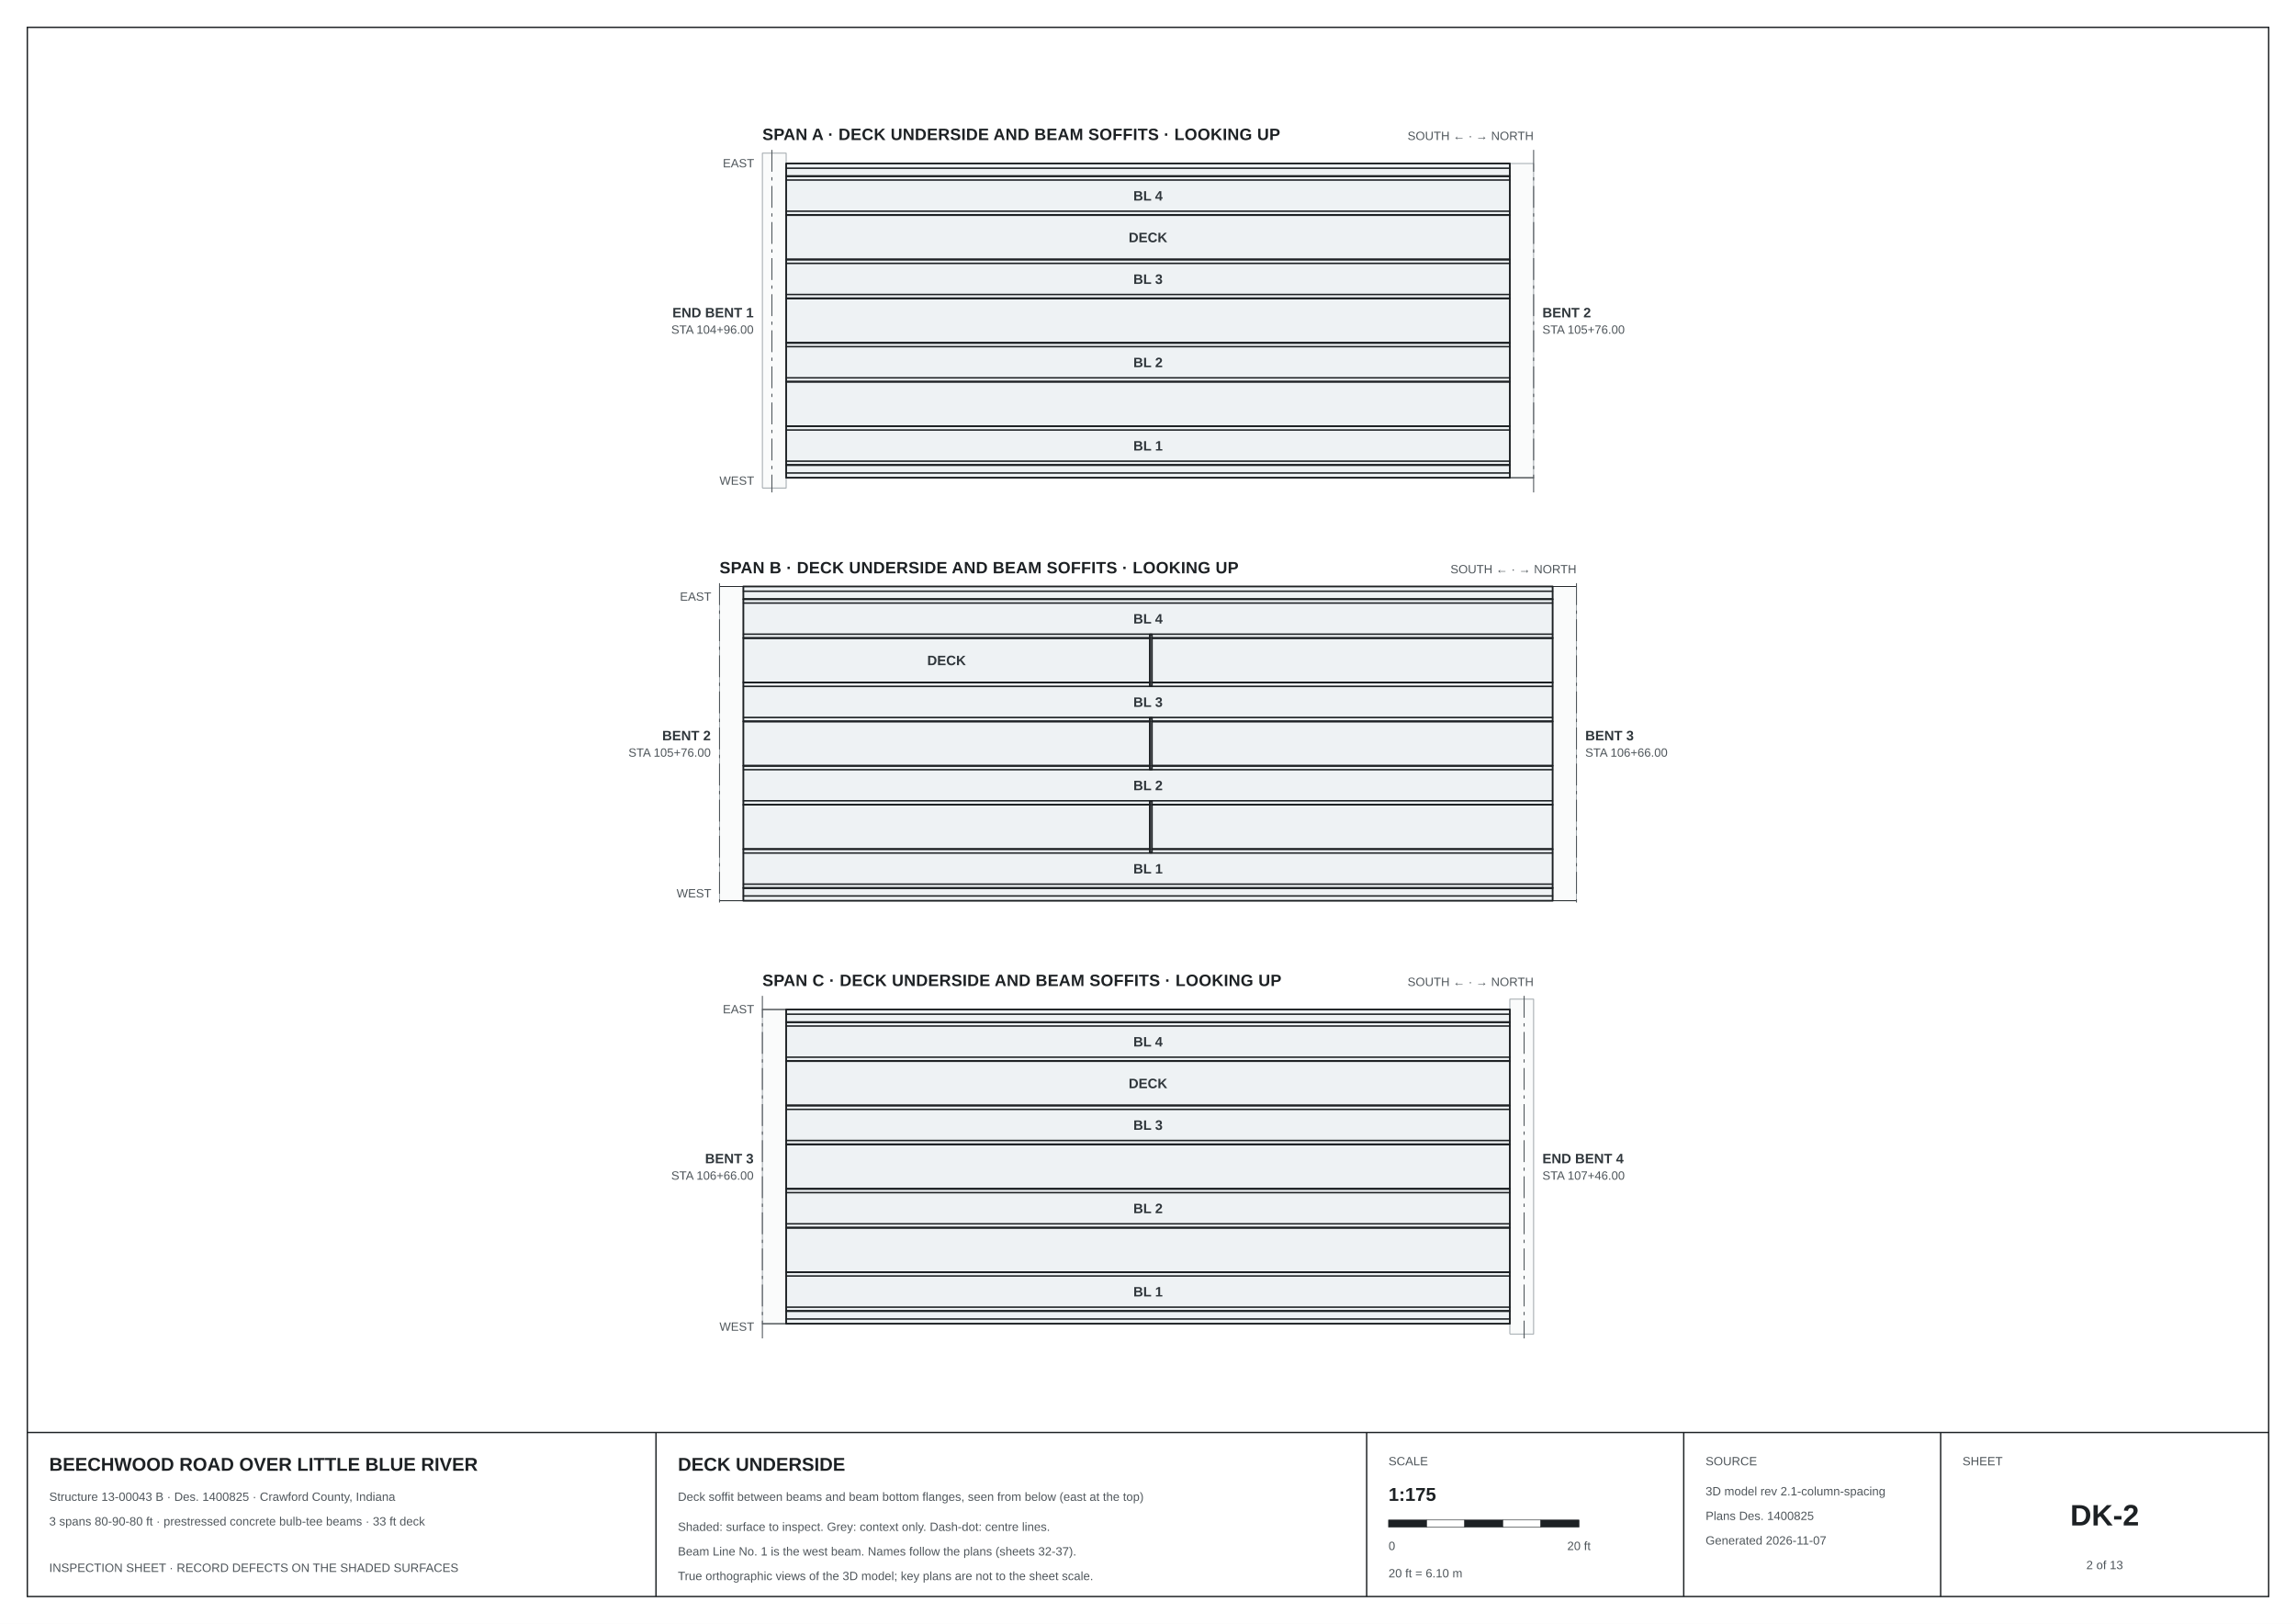
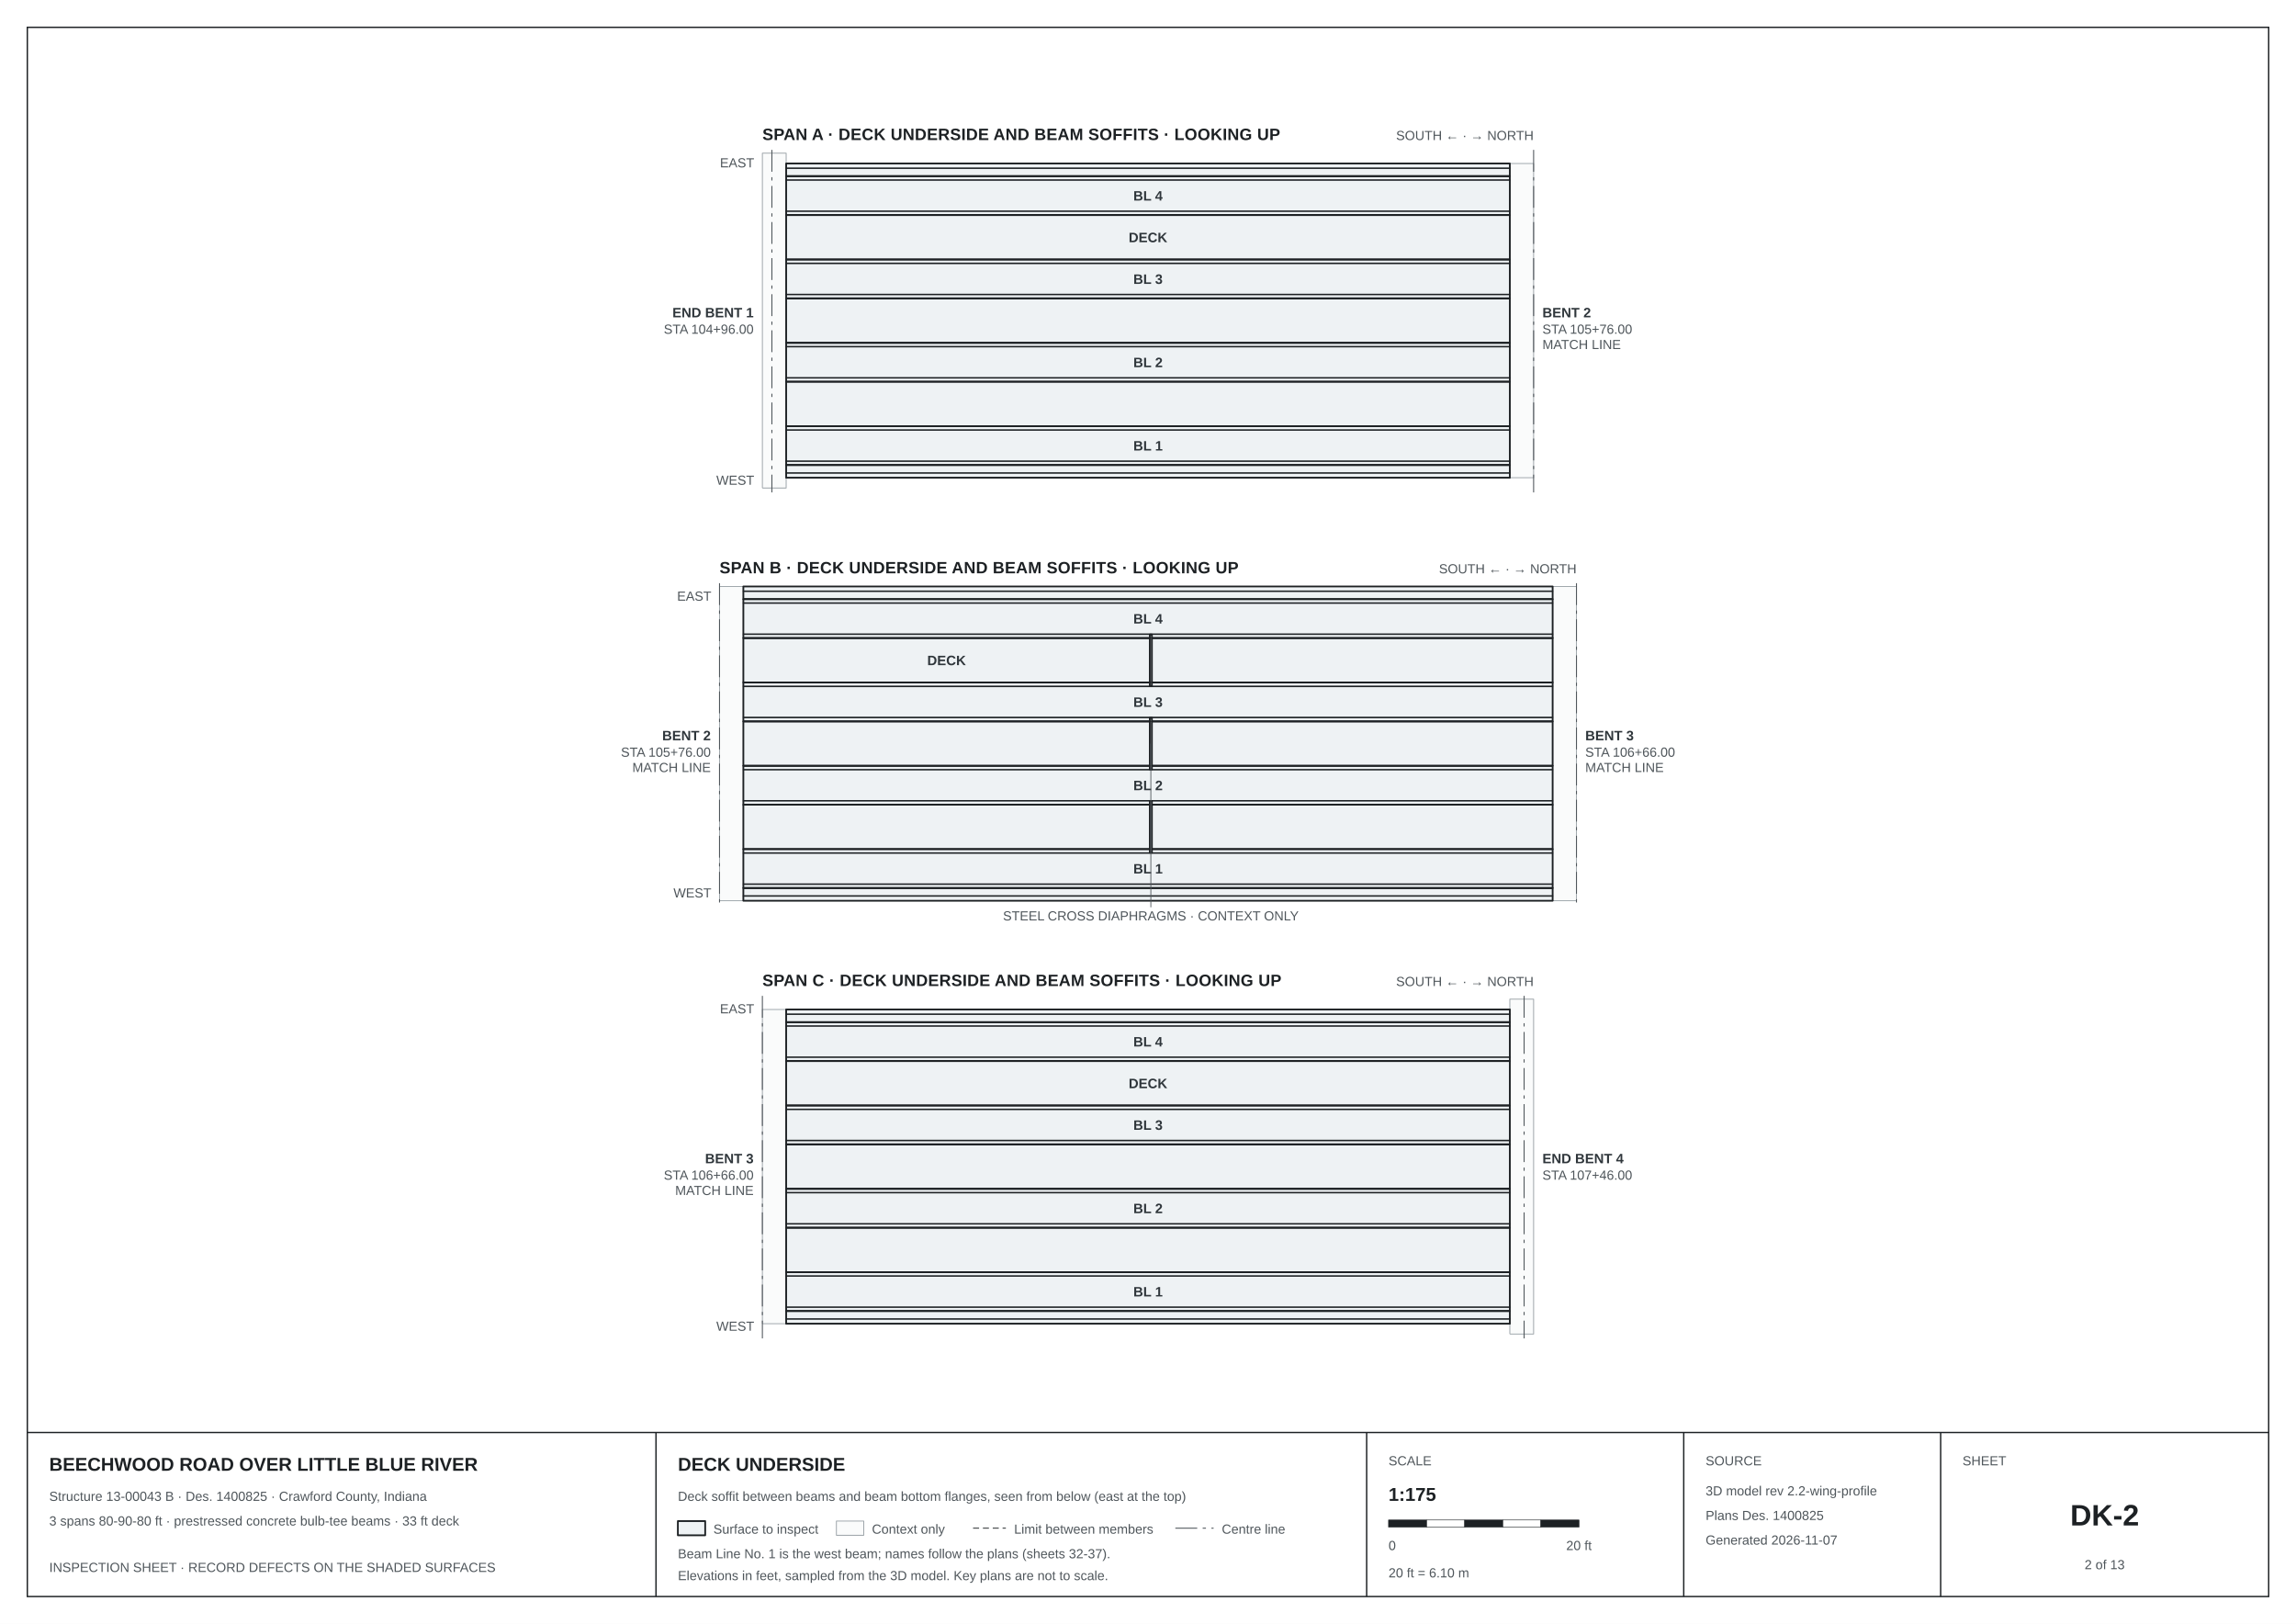
<svg xmlns="http://www.w3.org/2000/svg" viewBox="0 0 420 297" width="420mm" height="297mm">
-   <style>text{font-family:"IBM Plex Sans",Arial,Helvetica,sans-serif;fill:#1d2124}.t{font-size:2.6px}.s{font-size:2.2px;fill:#4f565b}.h{font-size:3px;font-weight:600;letter-spacing:.04px}.big{font-size:5.4px;font-weight:600}.mid{font-size:3.4px;font-weight:600}.lbl{font-size:2.5px;fill:#2f363b;font-weight:600}.ann{font-size:2.3px;fill:#1d2124}.o{fill:none;stroke:#1d2124;stroke-width:.32;stroke-linejoin:round;stroke-linecap:round}.e{fill:none;stroke:#1d2124;stroke-width:.16;stroke-linecap:round}.r{fill:none;stroke:#9aa2a7;stroke-width:.16;stroke-linejoin:round}.m{fill:#e3e7ea;stroke:#9aa2a7;stroke-width:.1}.f{fill:#eef2f4;stroke:none}.rf{fill:#fafbfb;stroke:none}.c{fill:none;stroke:#4f565b;stroke-width:.18;stroke-dasharray:4 1 .6 1}.ld{fill:none;stroke:#4f565b;stroke-width:.15}.ar{fill:#1d2124}.k{fill:none;stroke:#1d2124;stroke-width:.25}.thin{fill:none;stroke:#1d2124;stroke-width:.15}</style>
+   <style>text{font-family:"IBM Plex Sans",Arial,Helvetica,sans-serif;fill:#1d2124}.t{font-size:2.6px}.s{font-size:2.4px;fill:#4f565b}.h{font-size:3px;font-weight:600;letter-spacing:.04px}.big{font-size:5.4px;font-weight:600}.mid{font-size:3.4px;font-weight:600}.lbl{font-size:2.5px;fill:#2f363b;font-weight:600}.ann{font-size:2.5px;fill:#1d2124}.j{fill:none;stroke:#1d2124;stroke-width:.16;stroke-dasharray:1.1 .7}.o{fill:none;stroke:#1d2124;stroke-width:.32;stroke-linejoin:round;stroke-linecap:round}.e{fill:none;stroke:#1d2124;stroke-width:.16;stroke-linecap:round}.r{fill:none;stroke:#9aa2a7;stroke-width:.16;stroke-linejoin:round}.m{fill:#e3e7ea;stroke:#9aa2a7;stroke-width:.1}.f{fill:#eef2f4;stroke:none}.rf{fill:#fafbfb;stroke:none}.c{fill:none;stroke:#4f565b;stroke-width:.18;stroke-dasharray:4 1 .6 1}.ld{fill:none;stroke:#4f565b;stroke-width:.15}.ar{fill:#1d2124}.k{fill:none;stroke:#1d2124;stroke-width:.25}.thin{fill:none;stroke:#1d2124;stroke-width:.15}</style>
  <rect width="420" height="297" fill="#fff" />
  <rect x="5" y="5" width="410" height="287" class="k" />
  <text x="139.46" y="25.61" class="h" text-anchor="start">SPAN A · DECK UNDERSIDE AND BEAM SOFFITS · LOOKING UP</text>
  <text x="280.54" y="25.61" class="s" text-anchor="end">SOUTH ← · → NORTH</text>
  <text x="137.96" y="30.61" class="s" text-anchor="end">EAST</text>
  <text x="137.96" y="88.66" class="s" text-anchor="end">WEST</text>
  <g id="view-DK2-A">
    <path class="rf" d="M139.46,89.26 143.81,89.26 143.81,28.01 139.46,28.01Z" />
    <path class="rf" d="M276.19,87.37 280.54,87.37 280.54,29.90 276.19,29.90Z" />
    <path class="f" d="M276.19,39.33 276.19,32.22 143.81,32.22 143.81,39.33Z" />
    <path class="f" d="M276.19,54.57 276.19,47.46 143.81,47.46 143.81,54.57Z" />
    <path class="f" d="M276.19,69.81 276.19,62.70 143.81,62.70 143.81,69.81Z" />
    <path class="f" d="M276.19,85.05 276.19,77.94 143.81,77.94 143.81,85.05Z" />
-     <path class="f" d="M276.19,32.22 276.19,29.90 143.81,29.90 143.81,32.22Z" />
-     <path class="f" d="M143.81,39.33 143.81,47.46 276.19,47.46 276.19,39.33Z" />
-     <path class="f" d="M276.19,62.70 276.19,54.57 143.81,54.57 143.81,62.70Z" />
+     <path class="f" d="M143.81,29.90 143.81,32.22 276.19,32.22 276.19,29.90Z" />
+     <path class="f" d="M276.19,47.46 276.19,39.33 143.81,39.33 143.81,47.46Z" />
+     <path class="f" d="M143.81,62.70 276.19,62.70 276.19,54.57 143.81,54.57Z" />
    <path class="f" d="M276.19,69.81 143.81,69.81 143.81,77.94 276.19,77.94Z" />
-     <path class="f" d="M143.81,87.37 276.19,87.37 276.19,85.05 143.81,85.05Z" />
+     <path class="f" d="M143.81,85.05 143.81,87.37 276.19,87.37 276.19,85.05Z" />
    <path class="r" d="M139.46,89.26 143.81,89.26 143.81,28.01 139.46,28.01 139.46,89.26" />
    <path class="r" d="M276.19,87.37 280.54,87.37 280.54,29.90 276.19,29.90 276.19,87.37" />
-     <path class="o" d="M276.19,39.33 276.19,32.22 143.81,32.22 143.81,39.33 276.19,39.33" />
+     <path class="o" d="M276.19,39.33 276.19,32.22M143.81,32.22 143.81,39.33M276.19,39.33 276.19,39.33M276.19,32.22 276.19,32.22M276.19,32.22 143.81,32.22M143.81,32.22 143.81,32.22M143.81,39.33 143.81,39.33M143.81,39.33 276.19,39.33" />
    <path class="e" d="M143.77,32.22 276.23,32.22M143.77,32.87 276.23,32.87M143.77,32.98 276.23,32.98M143.77,38.57 276.23,38.57M143.77,38.68 276.23,38.68M143.77,39.33 276.23,39.33" />
-     <path class="o" d="M276.19,54.57 276.19,47.46 143.81,47.46 143.81,54.57 276.19,54.57" />
+     <path class="o" d="M276.19,54.57 276.19,47.46M143.81,47.46 143.81,54.57M276.19,54.57 276.19,54.57M276.19,47.46 276.19,47.46M276.19,47.46 143.81,47.46M143.81,47.46 143.81,47.46M143.81,54.57 143.81,54.57M143.81,54.57 276.19,54.57" />
    <path class="e" d="M143.77,47.46 276.23,47.46M143.77,48.11 276.23,48.11M143.77,48.22 276.23,48.22M143.77,53.81 276.23,53.81M143.77,53.92 276.23,53.92M143.77,54.57 276.23,54.57" />
-     <path class="o" d="M276.19,69.81 276.19,62.70 143.81,62.70 143.81,69.81 276.19,69.81" />
+     <path class="o" d="M276.19,69.81 276.19,62.70M143.81,62.70 143.81,69.81M276.19,69.81 276.19,69.81M276.19,62.70 276.19,62.70M276.19,62.70 143.81,62.70M143.81,62.70 143.81,62.70M143.81,69.81 143.81,69.81M143.81,69.81 276.19,69.81" />
    <path class="e" d="M143.77,62.70 276.23,62.70M143.77,63.35 276.23,63.35M143.77,63.46 276.23,63.46M143.77,69.05 276.23,69.05M143.77,69.16 276.23,69.16M143.77,69.81 276.23,69.81" />
-     <path class="o" d="M276.19,85.05 276.19,77.94 143.81,77.94 143.81,85.05 276.19,85.05" />
+     <path class="o" d="M276.19,85.05 276.19,77.94M143.81,77.94 143.81,85.05M276.19,85.05 276.19,85.05M276.19,77.94 276.19,77.94M276.19,77.94 143.81,77.94M143.81,77.94 143.81,77.94M143.81,85.05 143.81,85.05M143.81,85.05 276.19,85.05" />
    <path class="e" d="M143.77,77.94 276.23,77.94M143.77,78.59 276.23,78.59M143.77,78.70 276.23,78.70M143.77,84.29 276.23,84.29M143.77,84.40 276.23,84.40M143.77,85.05 276.23,85.05" />
-     <path class="o" d="M276.19,32.22 276.19,29.90 143.81,29.90 143.81,32.22 276.19,32.22M143.81,39.33 143.81,47.46 276.19,47.46 276.19,39.33 143.81,39.33M276.19,62.70 276.19,54.57 143.81,54.57 143.81,62.70 276.19,62.70M276.19,69.81 143.81,69.81 143.81,77.94 276.19,77.94 276.19,69.81M143.81,87.37 276.19,87.37 276.19,85.05 143.81,85.05 143.81,87.37" />
-     <path class="e" d="M143.80,30.75 276.20,30.75M143.80,86.52 276.20,86.52M143.80,30.71 276.20,30.71M143.80,30.72 276.20,30.72M143.80,30.72 276.20,30.72M143.80,30.72 276.20,30.72M143.80,30.73 276.20,30.73M143.80,30.74 276.20,30.74M143.80,30.76 276.20,30.76M143.80,30.77 276.20,30.77M143.80,30.78 276.20,30.78M143.80,30.79 276.20,30.79M143.80,30.80 276.20,30.80M143.80,30.81 276.20,30.81M143.80,30.81 276.20,30.81M143.80,30.82 276.20,30.82M143.80,30.82 276.20,30.82M143.80,30.82 276.20,30.82M143.80,86.45 276.20,86.45M143.80,86.45 276.20,86.45M143.80,86.45 276.20,86.45M143.80,86.46 276.20,86.46M143.80,86.47 276.20,86.47M143.80,86.47 276.20,86.47M143.80,86.48 276.20,86.48M143.80,86.49 276.20,86.49M143.80,86.50 276.20,86.50M143.80,86.51 276.20,86.51M143.80,86.53 276.20,86.53M143.80,86.54 276.20,86.54M143.80,86.55 276.20,86.55M143.80,86.55 276.20,86.55M143.80,86.56 276.20,86.56M143.80,86.56 276.20,86.56M143.80,87.37 280.54,87.37" />
+     <path class="o" d="M143.81,29.90 143.81,32.22M276.19,32.22 276.19,29.90 143.81,29.90M276.19,47.46 276.19,39.33M143.81,39.33 143.81,47.46M276.19,62.70 276.19,54.57M143.81,54.57 143.81,62.70M143.81,69.81 143.81,77.94M276.19,77.94 276.19,69.81M143.81,85.05 143.81,87.37 276.19,87.37 276.19,85.05M143.81,32.22 143.81,32.22M143.81,32.22 276.19,32.22M276.19,32.22 276.19,32.22M276.19,47.46 276.19,47.46M276.19,39.33 276.19,39.33M276.19,39.33 143.81,39.33M143.81,39.33 143.81,39.33M143.81,47.46 143.81,47.46M143.81,47.46 276.19,47.46M143.81,62.70 276.19,62.70M276.19,62.70 276.19,62.70M276.19,54.57 276.19,54.57M276.19,54.57 143.81,54.57M143.81,54.57 143.81,54.57M143.81,62.70 143.81,62.70M276.19,69.81 143.81,69.81M143.81,69.81 143.81,69.81M143.81,77.94 143.81,77.94M143.81,77.94 276.19,77.94M276.19,77.94 276.19,77.94M276.19,69.81 276.19,69.81M143.81,85.05 143.81,85.05M276.19,85.05 276.19,85.05M276.19,85.05 143.81,85.05" />
+     <path class="e" d="M143.80,30.75 276.20,30.75M143.80,86.52 276.20,86.52M143.80,30.71 276.20,30.71M143.80,30.72 276.20,30.72M143.80,30.72 276.20,30.72M143.80,30.72 276.20,30.72M143.80,30.73 276.20,30.73M143.80,30.74 276.20,30.74M143.80,30.76 276.20,30.76M143.80,30.77 276.20,30.77M143.80,30.78 276.20,30.78M143.80,30.79 276.20,30.79M143.80,30.80 276.20,30.80M143.80,30.81 276.20,30.81M143.80,30.81 276.20,30.81M143.80,30.82 276.20,30.82M143.80,30.82 276.20,30.82M143.80,30.82 276.20,30.82M143.80,86.45 276.20,86.45M143.80,86.45 276.20,86.45M143.80,86.45 276.20,86.45M143.80,86.46 276.20,86.46M143.80,86.47 276.20,86.47M143.80,86.47 276.20,86.47M143.80,86.48 276.20,86.48M143.80,86.49 276.20,86.49M143.80,86.50 276.20,86.50M143.80,86.51 276.20,86.51M143.80,86.53 276.20,86.53M143.80,86.54 276.20,86.54M143.80,86.55 276.20,86.55M143.80,86.55 276.20,86.55M143.80,86.56 276.20,86.56M143.80,86.56 276.20,86.56M143.80,87.37 276.20,87.37" />
  </g>
  <path class="c" d="M141.20,27.41V90.06" />
  <text x="137.86" y="58.04" class="lbl" text-anchor="end">END BENT 1</text>
  <text x="137.86" y="61.04" class="s" text-anchor="end">STA 104+96.00</text>
  <path class="c" d="M280.54,27.41V90.06" />
  <text x="282.14" y="58.04" class="lbl" text-anchor="start">BENT 2</text>
  <text x="282.14" y="61.04" class="s" text-anchor="start">STA 105+76.00</text>
+   <text x="282.14" y="63.84" class="s" text-anchor="start">MATCH LINE</text>
  <text x="210.00" y="36.68" class="lbl" text-anchor="middle">BL 4</text>
  <text x="210.00" y="51.92" class="lbl" text-anchor="middle">BL 3</text>
  <text x="210.00" y="67.16" class="lbl" text-anchor="middle">BL 2</text>
  <text x="210.00" y="82.40" class="lbl" text-anchor="middle">BL 1</text>
  <text x="210.00" y="44.30" class="lbl" text-anchor="middle">DECK</text>
  <text x="131.62" y="104.86" class="h" text-anchor="start">SPAN B · DECK UNDERSIDE AND BEAM SOFFITS · LOOKING UP</text>
  <text x="288.38" y="104.86" class="s" text-anchor="end">SOUTH ← · → NORTH</text>
  <text x="130.12" y="109.86" class="s" text-anchor="end">EAST</text>
  <text x="130.12" y="164.14" class="s" text-anchor="end">WEST</text>
  <g id="view-DK2-B">
    <path class="rf" d="M131.62,164.74 135.98,164.74 135.98,107.26 131.62,107.26Z" />
    <path class="rf" d="M284.02,164.74 288.38,164.74 288.38,107.26 284.02,107.26Z" />
    <path class="rf" d="M210.71,116.04 210.33,116.04 210.33,125.48 210.71,125.48Z" />
    <path class="rf" d="M210.71,131.28 210.33,131.28 210.33,140.72 210.71,140.72Z" />
    <path class="rf" d="M210.71,146.52 210.33,146.52 210.33,155.96 210.71,155.96Z" />
    <path class="f" d="M210.33,116.70 210.33,116.04 210.71,116.04 210.71,116.70 284.02,116.70 284.02,109.58 135.98,109.58 135.98,116.70Z" />
    <path class="f" d="M210.33,131.94 210.33,131.28 210.71,131.28 210.71,131.94 284.02,131.94 284.02,124.82 210.71,124.82 210.71,125.48 210.33,125.48 210.33,124.82 135.98,124.82 135.98,131.94Z" />
    <path class="f" d="M210.33,147.18 210.33,146.52 210.71,146.52 210.71,147.18 284.02,147.18 284.02,140.06 210.71,140.06 210.71,140.72 210.33,140.72 210.33,140.06 135.98,140.06 135.98,147.18Z" />
    <path class="f" d="M284.02,162.42 284.02,155.30 210.71,155.30 210.71,155.96 210.33,155.96 210.33,155.30 135.98,155.30 135.98,162.42Z" />
-     <path class="f" d="M284.02,107.26 135.98,107.26 135.98,109.58 284.02,109.58Z" />
-     <path class="f" d="M135.98,124.82 210.33,124.82 210.33,116.70 135.98,116.70Z" />
-     <path class="f" d="M210.71,124.82 284.02,124.82 284.02,116.70 210.71,116.70Z" />
-     <path class="f" d="M210.33,131.94 135.98,131.94 135.98,140.06 210.33,140.06Z" />
-     <path class="f" d="M210.71,140.06 284.02,140.06 284.02,131.94 210.71,131.94Z" />
-     <path class="f" d="M135.98,155.30 210.33,155.30 210.33,147.18 135.98,147.18Z" />
-     <path class="f" d="M284.02,147.18 210.71,147.18 210.71,155.30 284.02,155.30Z" />
-     <path class="f" d="M135.98,164.74 284.02,164.74 284.02,162.42 135.98,162.42Z" />
+     <path class="f" d="M284.02,109.58 284.02,107.26 135.98,107.26 135.98,109.58Z" />
+     <path class="f" d="M135.98,116.70 135.98,124.82 210.33,124.82 210.33,116.70Z" />
+     <path class="f" d="M210.71,116.70 210.71,124.82 284.02,124.82 284.02,116.70Z" />
+     <path class="f" d="M135.98,131.94 135.98,140.06 210.33,140.06 210.33,131.94Z" />
+     <path class="f" d="M210.71,131.94 210.71,140.06 284.02,140.06 284.02,131.94Z" />
+     <path class="f" d="M135.98,147.18 135.98,155.30 210.33,155.30 210.33,147.18Z" />
+     <path class="f" d="M210.71,147.18 210.71,155.30 284.02,155.30 284.02,147.18Z" />
+     <path class="f" d="M135.98,162.42 135.98,164.74 284.02,164.74 284.02,162.42Z" />
    <path class="r" d="M131.62,164.74 135.98,164.74 135.98,107.26 131.62,107.26 131.62,164.74" />
    <path class="r" d="M284.02,164.74 288.38,164.74 288.38,107.26 284.02,107.26 284.02,164.74" />
    <path class="r" d="M210.71,116.04 210.33,116.04 210.33,125.48 210.71,125.48 210.71,116.04" />
    <path class="r" d="M210.71,131.28 210.33,131.28 210.33,140.72 210.71,140.72 210.71,131.28" />
    <path class="r" d="M210.71,146.52 210.33,146.52 210.33,155.96 210.71,155.96 210.71,146.52" />
-     <path class="o" d="M210.33,116.70 210.33,116.04 210.71,116.04 210.71,116.70 284.02,116.70 284.02,109.58 135.98,109.58 135.98,116.70 210.33,116.70" />
+     <path class="o" d="M210.33,116.69 210.33,116.04 210.71,116.04 210.71,116.69M284.02,116.69 284.02,109.59M135.98,109.59 135.98,116.69M210.33,116.70 210.33,116.69M210.71,116.69 210.71,116.70M210.71,116.70 284.02,116.70M284.02,116.70 284.02,116.69M284.02,109.59 284.02,109.58M284.02,109.58 135.98,109.58M135.98,109.58 135.98,109.59M135.98,116.69 135.98,116.70M135.98,116.70 210.33,116.70" />
    <path class="e" d="M135.96,109.58 284.04,109.58M135.96,110.24 284.04,110.24M135.96,110.35 284.04,110.35M135.96,115.93 284.04,115.93M135.96,116.04 284.04,116.04M135.96,116.70 210.33,116.70M210.67,116.70 284.04,116.70" />
-     <path class="o" d="M210.33,131.94 210.33,131.28 210.71,131.28 210.71,131.94 284.02,131.94 284.02,124.82 210.71,124.82 210.71,125.48 210.33,125.48 210.33,124.82 135.98,124.82 135.98,131.94 210.33,131.94" />
+     <path class="o" d="M210.33,131.93 210.33,131.28 210.71,131.28 210.71,131.93M284.02,131.93 284.02,124.83M210.71,124.83 210.71,125.48 210.33,125.48 210.33,124.83M135.98,124.83 135.98,131.93M210.33,131.94 210.33,131.93M210.71,131.93 210.71,131.94M210.71,131.94 284.02,131.94M284.02,131.94 284.02,131.93M284.02,124.83 284.02,124.82M284.02,124.82 210.71,124.82M210.71,124.82 210.71,124.83M210.33,124.83 210.33,124.82M210.33,124.82 135.98,124.82M135.98,124.82 135.98,124.83M135.98,131.93 135.98,131.94M135.98,131.94 210.33,131.94" />
    <path class="e" d="M135.96,124.82 210.33,124.82M135.96,125.48 284.04,125.48M135.96,125.59 284.04,125.59M135.96,131.17 284.04,131.17M135.96,131.28 284.04,131.28M135.96,131.94 210.33,131.94M210.67,124.82 284.04,124.82M210.67,131.94 284.04,131.94" />
-     <path class="o" d="M210.33,147.18 210.33,146.52 210.71,146.52 210.71,147.18 284.02,147.18 284.02,140.06 210.71,140.06 210.71,140.72 210.33,140.72 210.33,140.06 135.98,140.06 135.98,147.18 210.33,147.18" />
+     <path class="o" d="M210.33,147.17 210.33,146.52 210.71,146.52 210.71,147.17M284.02,147.17 284.02,140.07M210.71,140.07 210.71,140.72 210.33,140.72 210.33,140.07M135.98,140.07 135.98,147.17M210.33,147.18 210.33,147.17M210.71,147.17 210.71,147.18M210.71,147.18 284.02,147.18M284.02,147.18 284.02,147.17M284.02,140.07 284.02,140.06M284.02,140.06 210.71,140.06M210.71,140.06 210.71,140.07M210.33,140.07 210.33,140.06M210.33,140.06 135.98,140.06M135.98,140.06 135.98,140.07M135.98,147.17 135.98,147.18M135.98,147.18 210.33,147.18" />
    <path class="e" d="M135.96,140.06 210.33,140.06M135.96,140.72 284.04,140.72M135.96,140.83 284.04,140.83M135.96,146.41 284.04,146.41M135.96,146.52 284.04,146.52M135.96,147.18 210.33,147.18M210.67,140.06 284.04,140.06M210.67,147.18 284.04,147.18" />
-     <path class="o" d="M284.02,162.42 284.02,155.30 210.71,155.30 210.71,155.96 210.33,155.96 210.33,155.30 135.98,155.30 135.98,162.42 284.02,162.42" />
+     <path class="o" d="M284.02,162.41 284.02,155.31M210.71,155.31 210.71,155.96 210.33,155.96 210.33,155.31M135.98,155.31 135.98,162.41M284.02,162.42 284.02,162.41M284.02,155.31 284.02,155.30M284.02,155.30 210.71,155.30M210.71,155.30 210.71,155.31M210.33,155.31 210.33,155.30M210.33,155.30 135.98,155.30M135.98,155.30 135.98,155.31M135.98,162.41 135.98,162.42M135.98,162.42 284.02,162.42" />
    <path class="e" d="M135.96,155.30 210.33,155.30M135.96,155.96 284.04,155.96M135.96,156.07 284.04,156.07M135.96,161.65 284.04,161.65M135.96,161.76 284.04,161.76M135.96,162.42 284.04,162.42M210.67,155.30 284.04,155.30" />
-     <path class="o" d="M284.02,107.26 135.98,107.26 135.98,109.58 284.02,109.58 284.02,107.26M135.98,124.82 210.33,124.82 210.33,116.70 135.98,116.70 135.98,124.82M210.71,124.82 284.02,124.82 284.02,116.70 210.71,116.70 210.71,124.82M210.33,131.94 135.98,131.94 135.98,140.06 210.33,140.06 210.33,131.94M210.71,140.06 284.02,140.06 284.02,131.94 210.71,131.94 210.71,140.06M135.98,155.30 210.33,155.30 210.33,147.18 135.98,147.18 135.98,155.30M284.02,147.18 210.71,147.18 210.71,155.30 284.02,155.30 284.02,147.18M135.98,164.74 284.02,164.74 284.02,162.42 135.98,162.42 135.98,164.74" />
-     <path class="e" d="M131.62,107.26 288.38,107.26M131.62,164.74 288.38,164.74M135.96,108.08 284.04,108.08M135.96,108.19 284.04,108.19M135.96,163.81 284.04,163.81M135.96,163.92 284.04,163.92" />
+     <path class="o" d="M284.02,109.58 284.02,107.26 135.98,107.26 135.98,109.58M135.98,116.70 135.98,124.82M210.33,124.82 210.33,116.70M210.71,116.70 210.71,124.82M284.02,124.82 284.02,116.70M135.98,131.94 135.98,140.06M210.33,140.06 210.33,131.94M210.71,131.94 210.71,140.06M284.02,140.06 284.02,131.94M135.98,147.18 135.98,155.30M210.33,155.30 210.33,147.18M210.71,147.18 210.71,155.30M284.02,155.30 284.02,147.18M135.98,162.42 135.98,164.74 284.02,164.74 284.02,162.42M284.02,109.58 284.02,109.58M135.98,109.58 135.98,109.58M135.98,109.58 284.02,109.58M135.98,116.70 135.98,116.70M135.98,124.82 135.98,124.82M135.98,124.82 210.33,124.82M210.33,124.82 210.33,124.82M210.33,116.70 210.33,116.70M210.33,116.70 135.98,116.70M210.71,116.70 210.71,116.70M210.71,124.82 210.71,124.82M210.71,124.82 284.02,124.82M284.02,124.82 284.02,124.82M284.02,116.70 284.02,116.70M284.02,116.70 210.71,116.70M135.98,131.94 135.98,131.94M135.98,140.06 135.98,140.06M135.98,140.06 210.33,140.06M210.33,140.06 210.33,140.06M210.33,131.94 210.33,131.94M210.33,131.94 135.98,131.94M210.71,131.94 210.71,131.94M210.71,140.06 210.71,140.06M210.71,140.06 284.02,140.06M284.02,140.06 284.02,140.06M284.02,131.94 284.02,131.94M284.02,131.94 210.71,131.94M135.98,147.18 135.98,147.18M135.98,155.30 135.98,155.30M135.98,155.30 210.33,155.30M210.33,155.30 210.33,155.30M210.33,147.18 210.33,147.18M210.33,147.18 135.98,147.18M210.71,147.18 210.71,147.18M210.71,155.30 210.71,155.30M210.71,155.30 284.02,155.30M284.02,155.30 284.02,155.30M284.02,147.18 284.02,147.18M284.02,147.18 210.71,147.18M135.98,162.42 135.98,162.42M284.02,162.42 284.02,162.42M284.02,162.42 135.98,162.42" />
+     <path class="e" d="M135.96,107.26 284.04,107.26M135.96,108.08 284.04,108.08M135.96,108.19 284.04,108.19M135.96,163.81 284.04,163.81M135.96,163.92 284.04,163.92M135.96,164.74 284.04,164.74" />
  </g>
  <path class="c" d="M131.62,106.66V165.54" />
  <text x="130.02" y="135.40" class="lbl" text-anchor="end">BENT 2</text>
  <text x="130.02" y="138.40" class="s" text-anchor="end">STA 105+76.00</text>
+   <text x="130.02" y="141.20" class="s" text-anchor="end">MATCH LINE</text>
  <path class="c" d="M288.38,106.66V165.54" />
  <text x="289.98" y="135.40" class="lbl" text-anchor="start">BENT 3</text>
  <text x="289.98" y="138.40" class="s" text-anchor="start">STA 106+66.00</text>
+   <text x="289.98" y="141.20" class="s" text-anchor="start">MATCH LINE</text>
  <text x="210.00" y="114.04" class="lbl" text-anchor="middle">BL 4</text>
  <text x="210.00" y="129.28" class="lbl" text-anchor="middle">BL 3</text>
  <text x="210.00" y="144.52" class="lbl" text-anchor="middle">BL 2</text>
  <text x="210.00" y="159.76" class="lbl" text-anchor="middle">BL 1</text>
  <text x="173.15" y="121.66" class="lbl" text-anchor="middle">DECK</text>
+   <path class="ld" d="M210.52,136.00V165.94" />
+   <text x="210.52" y="168.34" class="s" text-anchor="middle">STEEL CROSS DIAPHRAGMS · CONTEXT ONLY</text>
  <text x="139.46" y="180.34" class="h" text-anchor="start">SPAN C · DECK UNDERSIDE AND BEAM SOFFITS · LOOKING UP</text>
  <text x="280.54" y="180.34" class="s" text-anchor="end">SOUTH ← · → NORTH</text>
  <text x="137.96" y="185.34" class="s" text-anchor="end">EAST</text>
  <text x="137.96" y="243.39" class="s" text-anchor="end">WEST</text>
  <g id="view-DK2-C">
    <path class="rf" d="M139.46,242.10 143.81,242.10 143.81,184.63 139.46,184.63Z" />
    <path class="rf" d="M276.19,243.99 280.54,243.99 280.54,182.74 276.19,182.74Z" />
    <path class="f" d="M276.19,194.06 276.19,186.95 143.81,186.95 143.81,194.06Z" />
    <path class="f" d="M276.19,209.30 276.19,202.19 143.81,202.19 143.81,209.30Z" />
    <path class="f" d="M276.19,224.54 276.19,217.43 143.81,217.43 143.81,224.54Z" />
    <path class="f" d="M276.19,239.78 276.19,232.67 143.81,232.67 143.81,239.78Z" />
-     <path class="f" d="M276.19,186.95 276.19,184.63 143.81,184.63 143.81,186.95Z" />
-     <path class="f" d="M143.81,194.06 143.81,202.19 276.19,202.19 276.19,194.06Z" />
-     <path class="f" d="M276.19,217.43 276.19,209.30 143.81,209.30 143.81,217.43Z" />
+     <path class="f" d="M143.81,184.63 143.81,186.95 276.19,186.95 276.19,184.63Z" />
+     <path class="f" d="M276.19,202.19 276.19,194.06 143.81,194.06 143.81,202.19Z" />
+     <path class="f" d="M143.81,217.43 276.19,217.43 276.19,209.30 143.81,209.30Z" />
    <path class="f" d="M276.19,224.54 143.81,224.54 143.81,232.67 276.19,232.67Z" />
-     <path class="f" d="M143.81,242.10 276.19,242.10 276.19,239.78 143.81,239.78Z" />
+     <path class="f" d="M143.81,239.78 143.81,242.10 276.19,242.10 276.19,239.78Z" />
    <path class="r" d="M139.46,242.10 143.81,242.10 143.81,184.63 139.46,184.63 139.46,242.10" />
    <path class="r" d="M276.19,243.99 280.54,243.99 280.54,182.74 276.19,182.74 276.19,243.99" />
-     <path class="o" d="M276.19,194.06 276.19,186.95 143.81,186.95 143.81,194.06 276.19,194.06" />
+     <path class="o" d="M276.19,194.06 276.19,186.95M143.81,186.95 143.81,194.06M276.19,194.06 276.19,194.06M276.19,186.95 276.19,186.95M276.19,186.95 143.81,186.95M143.81,186.95 143.81,186.95M143.81,194.06 143.81,194.06M143.81,194.06 276.19,194.06" />
    <path class="e" d="M143.77,186.95 276.23,186.95M143.77,187.60 276.23,187.60M143.77,187.71 276.23,187.71M143.77,193.30 276.23,193.30M143.77,193.41 276.23,193.41M143.77,194.06 276.23,194.06" />
-     <path class="o" d="M276.19,209.30 276.19,202.19 143.81,202.19 143.81,209.30 276.19,209.30" />
+     <path class="o" d="M276.19,209.30 276.19,202.19M143.81,202.19 143.81,209.30M276.19,209.30 276.19,209.30M276.19,202.19 276.19,202.19M276.19,202.19 143.81,202.19M143.81,202.19 143.81,202.19M143.81,209.30 143.81,209.30M143.81,209.30 276.19,209.30" />
    <path class="e" d="M143.77,202.19 276.23,202.19M143.77,202.84 276.23,202.84M143.77,202.95 276.23,202.95M143.77,208.54 276.23,208.54M143.77,208.65 276.23,208.65M143.77,209.30 276.23,209.30" />
-     <path class="o" d="M276.19,224.54 276.19,217.43 143.81,217.43 143.81,224.54 276.19,224.54" />
+     <path class="o" d="M276.19,224.54 276.19,217.43M143.81,217.43 143.81,224.54M276.19,224.54 276.19,224.54M276.19,217.43 276.19,217.43M276.19,217.43 143.81,217.43M143.81,217.43 143.81,217.43M143.81,224.54 143.81,224.54M143.81,224.54 276.19,224.54" />
    <path class="e" d="M143.77,217.43 276.23,217.43M143.77,218.08 276.23,218.08M143.77,218.19 276.23,218.19M143.77,223.78 276.23,223.78M143.77,223.89 276.23,223.89M143.77,224.54 276.23,224.54" />
-     <path class="o" d="M276.19,239.78 276.19,232.67 143.81,232.67 143.81,239.78 276.19,239.78" />
+     <path class="o" d="M276.19,239.78 276.19,232.67M143.81,232.67 143.81,239.78M276.19,239.78 276.19,239.78M276.19,232.67 276.19,232.67M276.19,232.67 143.81,232.67M143.81,232.67 143.81,232.67M143.81,239.78 143.81,239.78M143.81,239.78 276.19,239.78" />
    <path class="e" d="M143.77,232.67 276.23,232.67M143.77,233.32 276.23,233.32M143.77,233.43 276.23,233.43M143.77,239.02 276.23,239.02M143.77,239.13 276.23,239.13M143.77,239.78 276.23,239.78" />
-     <path class="o" d="M276.19,186.95 276.19,184.63 143.81,184.63 143.81,186.95 276.19,186.95M143.81,194.06 143.81,202.19 276.19,202.19 276.19,194.06 143.81,194.06M276.19,217.43 276.19,209.30 143.81,209.30 143.81,217.43 276.19,217.43M276.19,224.54 143.81,224.54 143.81,232.67 276.19,232.67 276.19,224.54M143.81,242.10 276.19,242.10 276.19,239.78 143.81,239.78 143.81,242.10" />
-     <path class="e" d="M139.46,184.63 276.22,184.63M139.46,242.10 276.22,242.10M143.80,185.44 276.22,185.44M143.80,185.55 276.22,185.55M143.80,241.18 276.22,241.18M143.80,241.29 276.22,241.29" />
+     <path class="o" d="M143.81,184.63 143.81,186.95M276.19,186.95 276.19,184.63 143.81,184.63M276.19,202.19 276.19,194.06M143.81,194.06 143.81,202.19M276.19,217.43 276.19,209.30M143.81,209.30 143.81,217.43M143.81,224.54 143.81,232.67M276.19,232.67 276.19,224.54M143.81,239.78 143.81,242.10 276.19,242.10 276.19,239.78M143.81,186.95 143.81,186.95M143.81,186.95 276.19,186.95M276.19,186.95 276.19,186.95M276.19,202.19 276.19,202.19M276.19,194.06 276.19,194.06M276.19,194.06 143.81,194.06M143.81,194.06 143.81,194.06M143.81,202.19 143.81,202.19M143.81,202.19 276.19,202.19M143.81,217.43 276.19,217.43M276.19,217.43 276.19,217.43M276.19,209.30 276.19,209.30M276.19,209.30 143.81,209.30M143.81,209.30 143.81,209.30M143.81,217.43 143.81,217.43M276.19,224.54 143.81,224.54M143.81,224.54 143.81,224.54M143.81,232.67 143.81,232.67M143.81,232.67 276.19,232.67M276.19,232.67 276.19,232.67M276.19,224.54 276.19,224.54M143.81,239.78 143.81,239.78M276.19,239.78 276.19,239.78M276.19,239.78 143.81,239.78" />
+     <path class="e" d="M143.80,184.63 276.22,184.63M143.80,185.44 276.22,185.44M143.80,185.55 276.22,185.55M143.80,241.18 276.22,241.18M143.80,241.29 276.22,241.29M143.80,242.10 276.22,242.10" />
  </g>
  <path class="c" d="M139.46,182.14V244.79" />
  <text x="137.86" y="212.76" class="lbl" text-anchor="end">BENT 3</text>
  <text x="137.86" y="215.76" class="s" text-anchor="end">STA 106+66.00</text>
+   <text x="137.86" y="218.56" class="s" text-anchor="end">MATCH LINE</text>
  <path class="c" d="M278.80,182.14V244.79" />
  <text x="282.14" y="212.76" class="lbl" text-anchor="start">END BENT 4</text>
  <text x="282.14" y="215.76" class="s" text-anchor="start">STA 107+46.00</text>
  <text x="210.00" y="191.40" class="lbl" text-anchor="middle">BL 4</text>
  <text x="210.00" y="206.64" class="lbl" text-anchor="middle">BL 3</text>
  <text x="210.00" y="221.88" class="lbl" text-anchor="middle">BL 2</text>
  <text x="210.00" y="237.12" class="lbl" text-anchor="middle">BL 1</text>
  <text x="210.00" y="199.02" class="lbl" text-anchor="middle">DECK</text>
  <path class="k" d="M5,262.0H415M120,262.0V292M250,262.0V292M308,262.0V292M355,262.0V292" />
  <text x="9.00" y="269.00" class="mid" text-anchor="start">BEECHWOOD ROAD OVER LITTLE BLUE RIVER</text>
  <text x="9.00" y="274.50" class="s" text-anchor="start">Structure 13-00043 B · Des. 1400825 · Crawford County, Indiana</text>
  <text x="9.00" y="279.00" class="s" text-anchor="start">3 spans 80-90-80 ft · prestressed concrete bulb-tee beams · 33 ft deck</text>
  <text x="9.00" y="287.50" class="s" text-anchor="start">INSPECTION SHEET · RECORD DEFECTS ON THE SHADED SURFACES</text>
  <text x="124.00" y="269.00" class="mid" text-anchor="start">DECK UNDERSIDE</text>
  <text x="124.00" y="274.50" class="s" text-anchor="start">Deck soffit between beams and beam bottom flanges, seen from below (east at the top)</text>
-   <text x="124.00" y="280.00" class="s" text-anchor="start">Shaded: surface to inspect. Grey: context only. Dash-dot: centre lines.</text>
-   <text x="124.00" y="284.50" class="s" text-anchor="start">Beam Line No. 1 is the west beam. Names follow the plans (sheets 32-37).</text>
-   <text x="124.00" y="289.00" class="s" text-anchor="start">True orthographic views of the 3D model; key plans are not to the sheet scale.</text>
+   <rect x="124" y="278.2" width="5" height="2.6" class="f" />
+   <rect x="124" y="278.2" width="5" height="2.6" class="o" />
+   <text x="130.50" y="280.50" class="s" text-anchor="start">Surface to inspect</text>
+   <rect x="153" y="278.2" width="5" height="2.6" class="rf" />
+   <rect x="153" y="278.2" width="5" height="2.6" class="r" />
+   <text x="159.50" y="280.50" class="s" text-anchor="start">Context only</text>
+   <path class="j" d="M178,279.5h6" />
+   <text x="185.50" y="280.50" class="s" text-anchor="start">Limit between members</text>
+   <path class="c" d="M215,279.5h7" />
+   <text x="223.50" y="280.50" class="s" text-anchor="start">Centre line</text>
+   <text x="124.00" y="285.00" class="s" text-anchor="start">Beam Line No. 1 is the west beam; names follow the plans (sheets 32-37).</text>
+   <text x="124.00" y="289.00" class="s" text-anchor="start">Elevations in feet, sampled from the 3D model. Key plans are not to scale.</text>
  <text x="254.00" y="268.00" class="s" text-anchor="start">SCALE</text>
  <text x="254.00" y="274.50" class="mid" text-anchor="start">1:175</text>
  <rect x="254.00" y="278.0" width="6.97" height="1.3" fill="#1d2124" stroke="#1d2124" stroke-width=".1" />
  <rect x="260.97" y="278.0" width="6.97" height="1.3" fill="#fff" stroke="#1d2124" stroke-width=".1" />
  <rect x="267.93" y="278.0" width="6.97" height="1.3" fill="#1d2124" stroke="#1d2124" stroke-width=".1" />
  <rect x="274.90" y="278.0" width="6.97" height="1.3" fill="#fff" stroke="#1d2124" stroke-width=".1" />
  <rect x="281.87" y="278.0" width="6.97" height="1.3" fill="#1d2124" stroke="#1d2124" stroke-width=".1" />
  <text x="254.00" y="283.50" class="s" text-anchor="start">0</text>
  <text x="288.83" y="283.50" class="s" text-anchor="middle">20 ft</text>
  <text x="254.00" y="288.50" class="s" text-anchor="start">20 ft = 6.10 m</text>
  <text x="312.00" y="268.00" class="s" text-anchor="start">SOURCE</text>
-   <text x="312.00" y="273.50" class="s" text-anchor="start">3D model rev 2.1-column-spacing</text>
+   <text x="312.00" y="273.50" class="s" text-anchor="start">3D model rev 2.2-wing-profile</text>
  <text x="312.00" y="278.00" class="s" text-anchor="start">Plans Des. 1400825</text>
  <text x="312.00" y="282.50" class="s" text-anchor="start">Generated 2026-11-07</text>
  <text x="359.00" y="268.00" class="s" text-anchor="start">SHEET</text>
  <text x="385.00" y="279.00" class="big" text-anchor="middle">DK-2</text>
  <text x="385.00" y="287.00" class="s" text-anchor="middle">2 of 13</text>
</svg>
